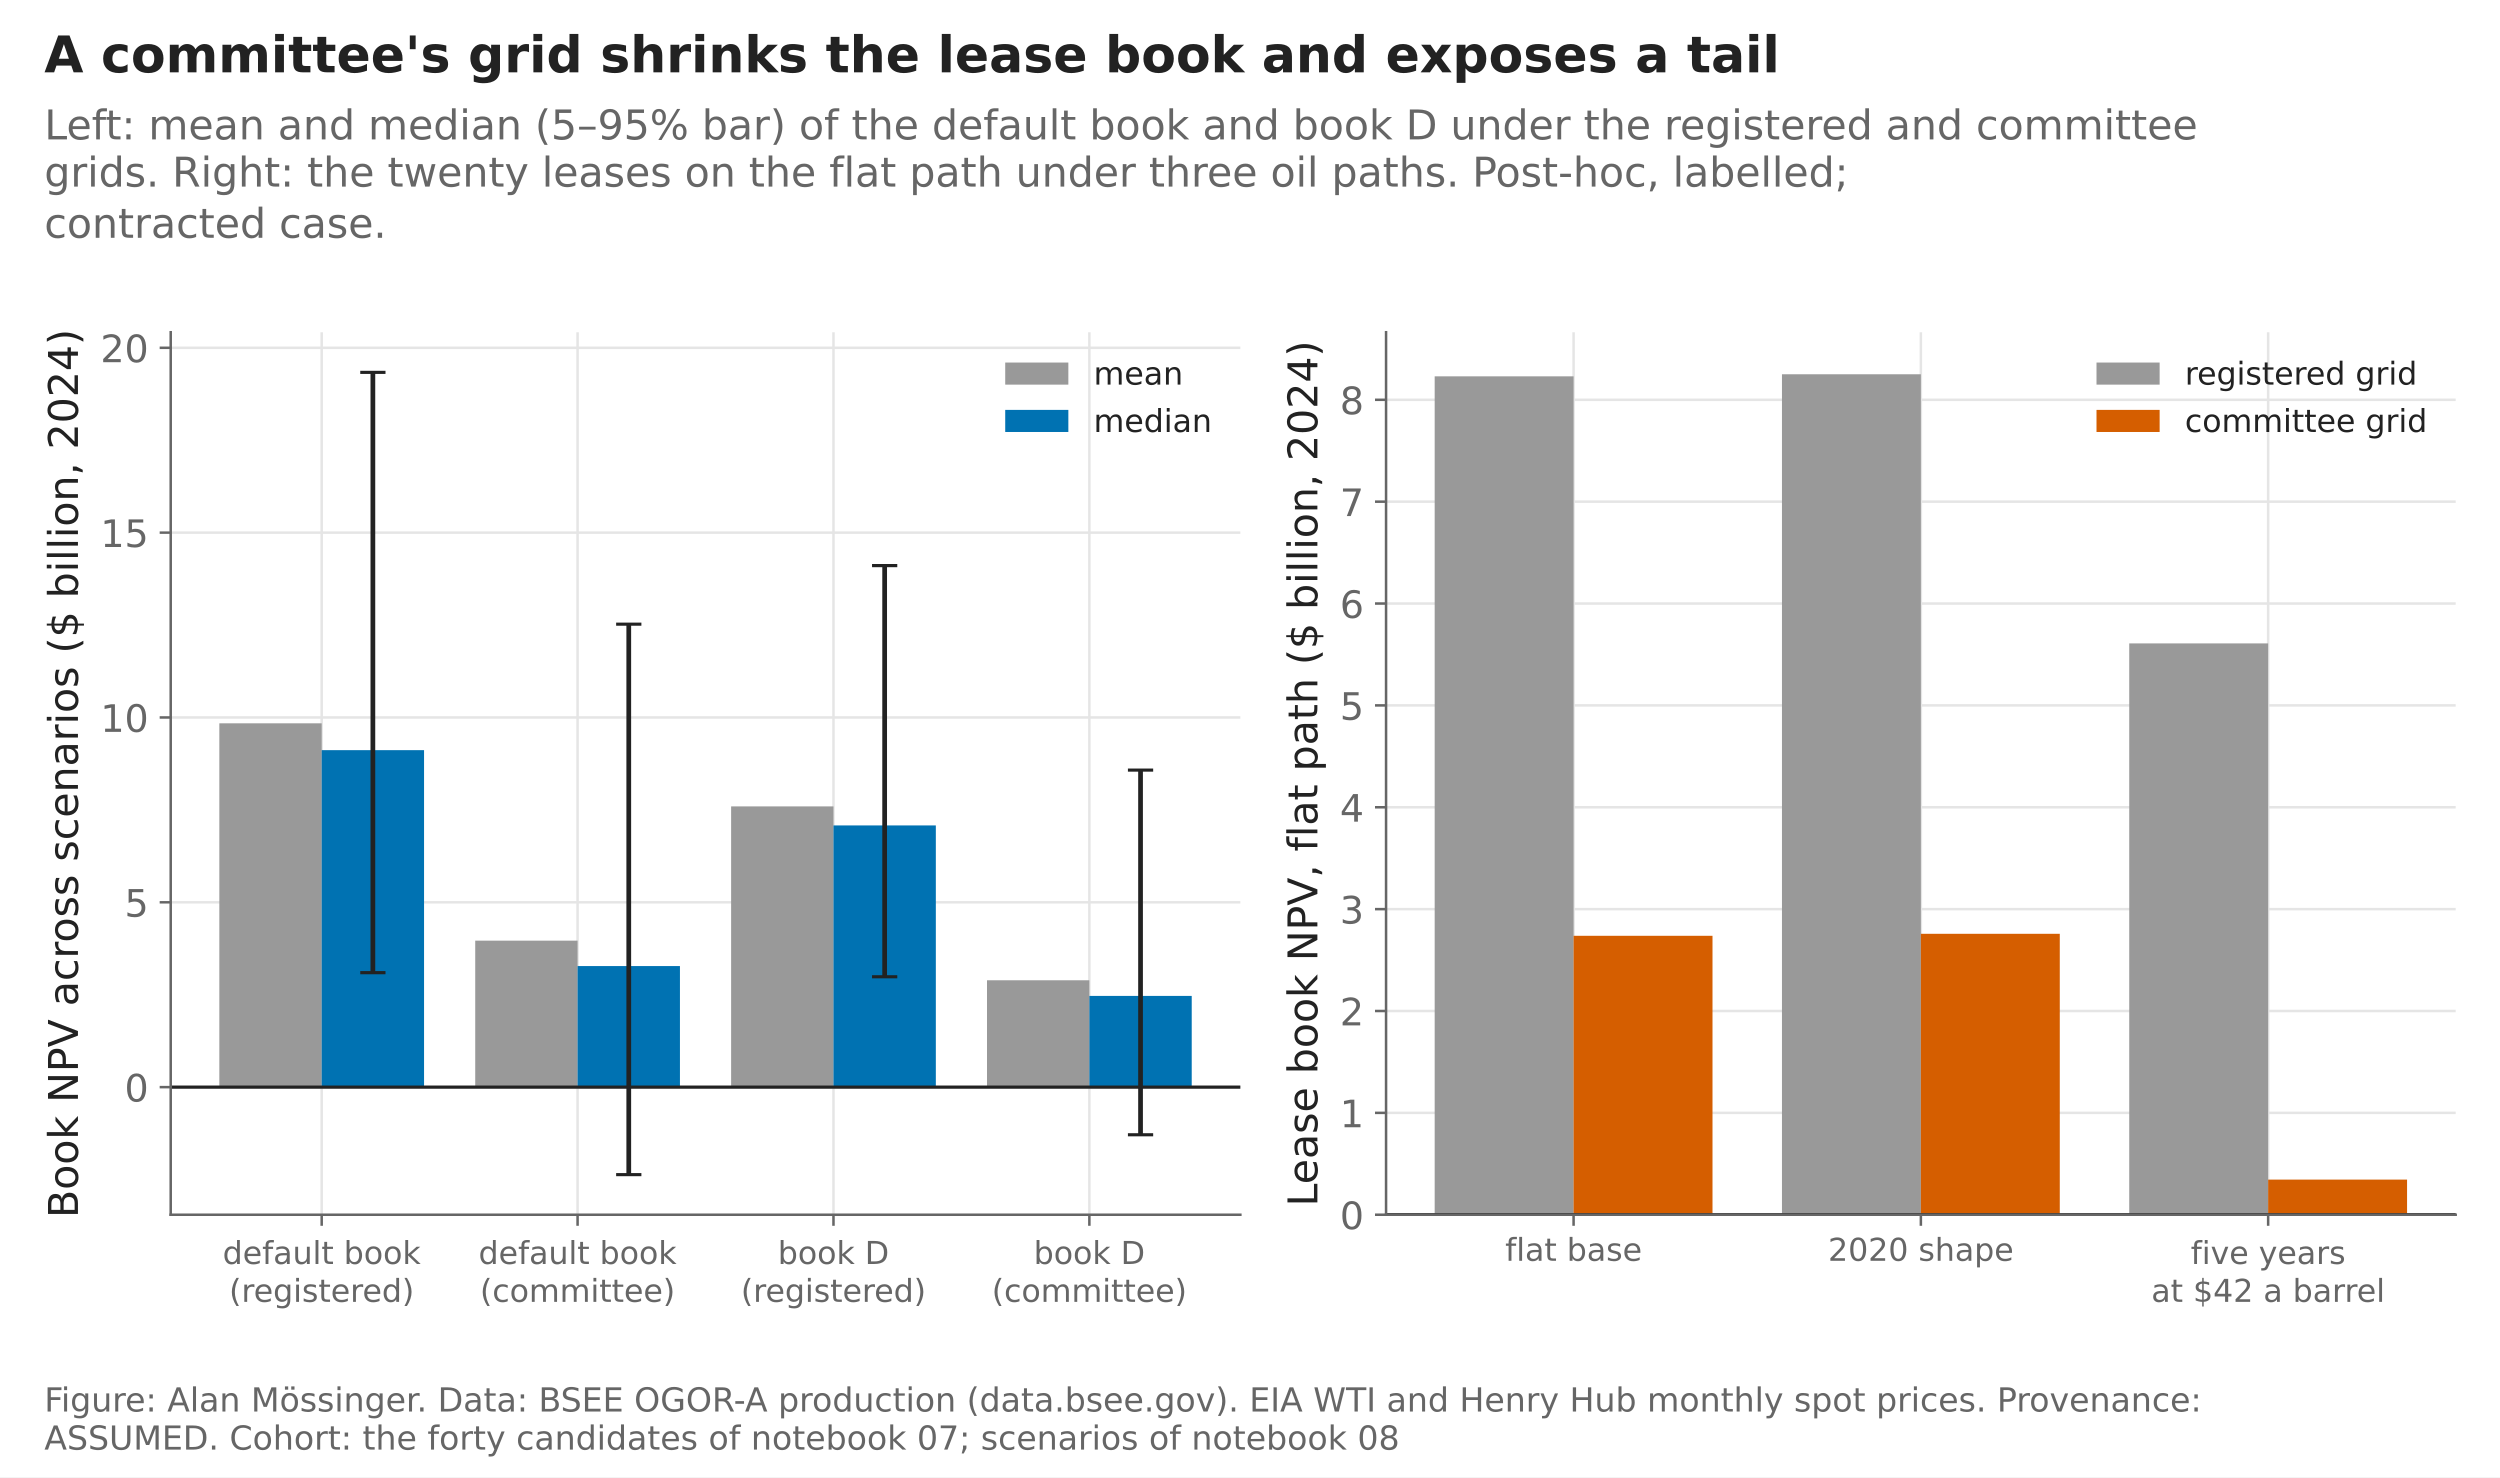
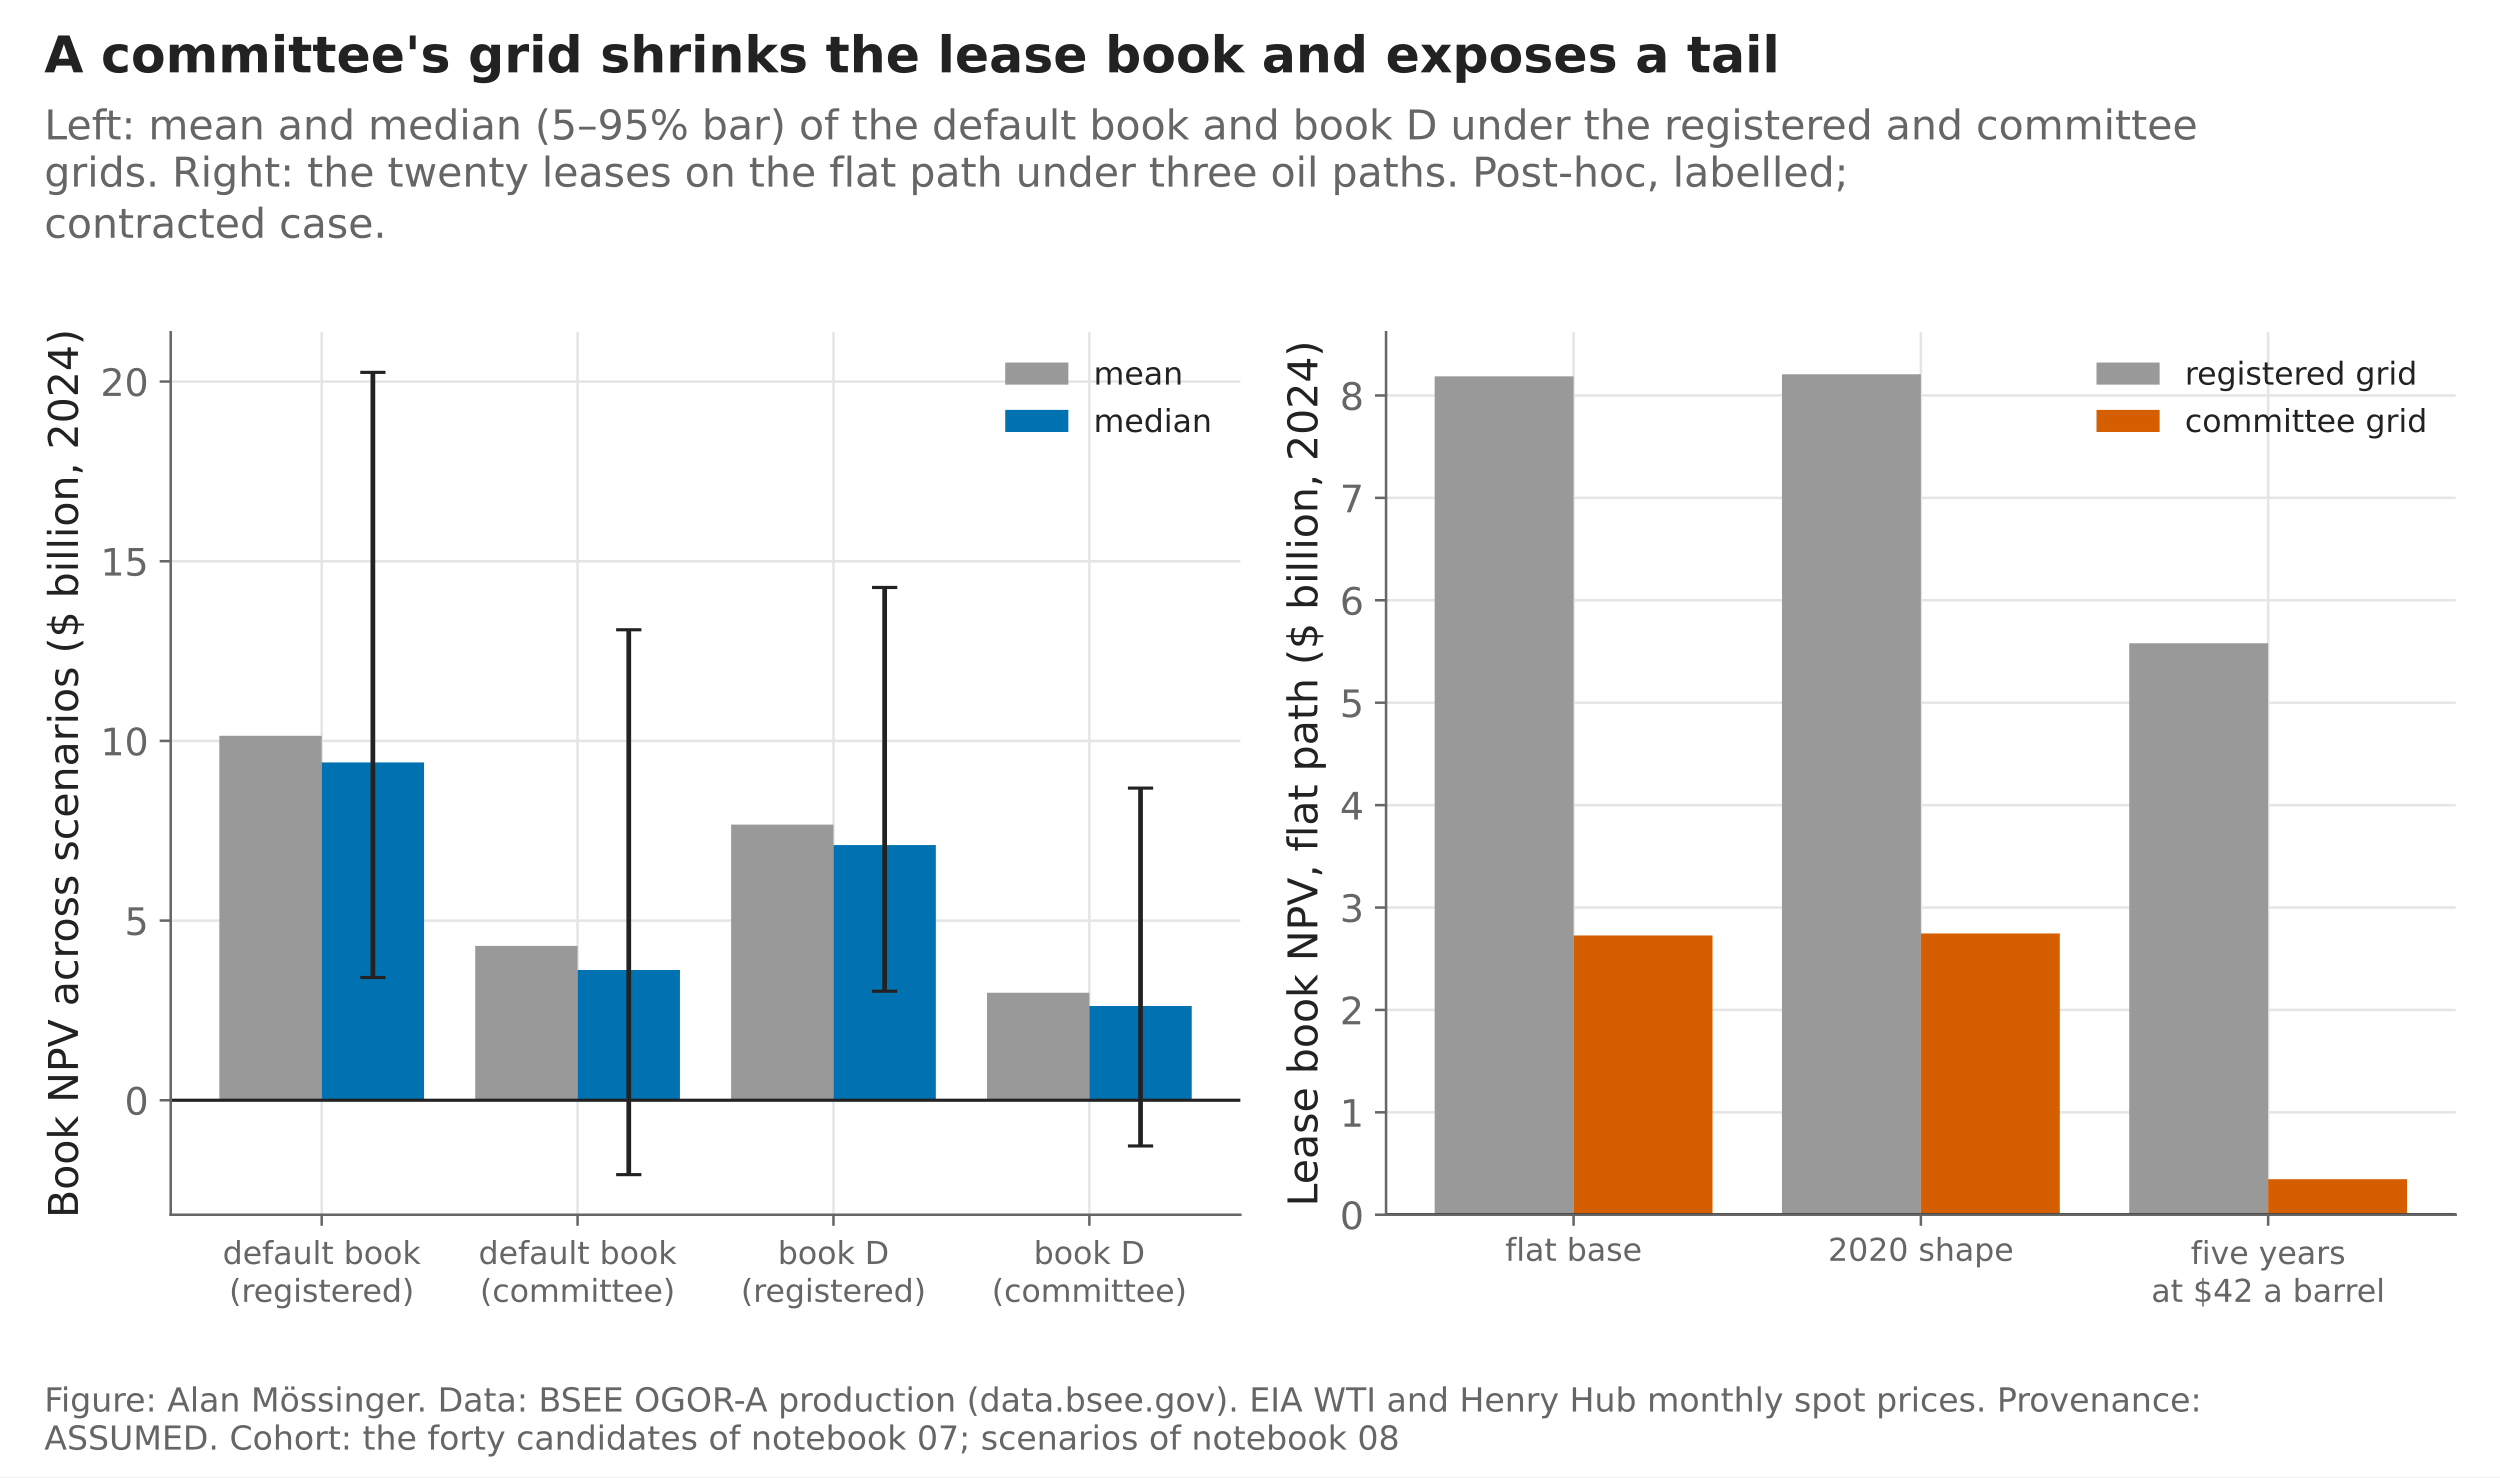
<svg xmlns="http://www.w3.org/2000/svg" xmlns:xlink="http://www.w3.org/1999/xlink" width="792pt" height="468pt" viewBox="0 0 792 468" version="1.1">
  <defs>
    <style type="text/css">*{stroke-linejoin: round; stroke-linecap: butt}</style>
  </defs>
  <g id="figure_1">
    <g id="patch_1">
      <path d="M 0 468  L 792 468  L 792 0  L 0 0  z " style="fill: #ffffff" />
    </g>
    <g id="axes_1">
      <g id="patch_2">
        <path d="M 54.083 384.829  L 392.94 384.829  L 392.94 105.254  L 54.083 105.254  z " style="fill: #ffffff" />
      </g>
      <g id="matplotlib.axis_1">
        <g id="xtick_1">
          <g id="line2d_1">
-             <path d="M 101.912 384.829  L 101.912 105.254  " clip-path="url(#p8eda02b786)" style="fill: none; stroke: #e5e5e5; stroke-width: 0.8; stroke-linecap: square" />
+             <path d="M 101.912 384.829  L 101.912 105.254  " clip-path="url(#p2b131b1a45)" style="fill: none; stroke: #e5e5e5; stroke-width: 0.8; stroke-linecap: square" />
          </g>
          <g id="line2d_2">
            <defs>
              <path id="me00eba5936" d="M 0 0  L 0 3.5  " style="stroke: #666666; stroke-width: 0.8" />
            </defs>
            <g>
              <use xlink:href="#me00eba5936" x="101.912" y="384.829" style="fill: #666666; stroke: #666666; stroke-width: 0.8" />
            </g>
          </g>
          <g id="text_1">
            <text style="font-size: 10px; font-family: 'DejaVu Sans', 'Bitstream Vera Sans', 'Computer Modern Sans Serif', 'Lucida Grande', 'Verdana', 'Geneva', 'Lucid', 'Arial', 'Helvetica', 'Avant Garde', sans-serif; fill: #666666" transform="translate(70.54183 400.4288)">default book</text>
            <text style="font-size: 10px; font-family: 'DejaVu Sans', 'Bitstream Vera Sans', 'Computer Modern Sans Serif', 'Lucida Grande', 'Verdana', 'Geneva', 'Lucid', 'Arial', 'Helvetica', 'Avant Garde', sans-serif; fill: #666666" transform="translate(72.58792 412.4316)">(registered)</text>
          </g>
        </g>
        <g id="xtick_2">
          <g id="line2d_3">
-             <path d="M 182.978 384.829  L 182.978 105.254  " clip-path="url(#p8eda02b786)" style="fill: none; stroke: #e5e5e5; stroke-width: 0.8; stroke-linecap: square" />
+             <path d="M 182.978 384.829  L 182.978 105.254  " clip-path="url(#p2b131b1a45)" style="fill: none; stroke: #e5e5e5; stroke-width: 0.8; stroke-linecap: square" />
          </g>
          <g id="line2d_4">
            <g>
              <use xlink:href="#me00eba5936" x="182.978" y="384.829" style="fill: #666666; stroke: #666666; stroke-width: 0.8" />
            </g>
          </g>
          <g id="text_2">
            <text style="font-size: 10px; font-family: 'DejaVu Sans', 'Bitstream Vera Sans', 'Computer Modern Sans Serif', 'Lucida Grande', 'Verdana', 'Geneva', 'Lucid', 'Arial', 'Helvetica', 'Avant Garde', sans-serif; fill: #666666" transform="translate(151.6081 400.4288)">default book</text>
            <text style="font-size: 10px; font-family: 'DejaVu Sans', 'Bitstream Vera Sans', 'Computer Modern Sans Serif', 'Lucida Grande', 'Verdana', 'Geneva', 'Lucid', 'Arial', 'Helvetica', 'Avant Garde', sans-serif; fill: #666666" transform="translate(152.0651 412.4316)">(committee)</text>
          </g>
        </g>
        <g id="xtick_3">
          <g id="line2d_5">
-             <path d="M 264.045 384.829  L 264.045 105.254  " clip-path="url(#p8eda02b786)" style="fill: none; stroke: #e5e5e5; stroke-width: 0.8; stroke-linecap: square" />
+             <path d="M 264.045 384.829  L 264.045 105.254  " clip-path="url(#p2b131b1a45)" style="fill: none; stroke: #e5e5e5; stroke-width: 0.8; stroke-linecap: square" />
          </g>
          <g id="line2d_6">
            <g>
              <use xlink:href="#me00eba5936" x="264.045" y="384.829" style="fill: #666666; stroke: #666666; stroke-width: 0.8" />
            </g>
          </g>
          <g id="text_3">
            <text style="font-size: 10px; font-family: 'DejaVu Sans', 'Bitstream Vera Sans', 'Computer Modern Sans Serif', 'Lucida Grande', 'Verdana', 'Geneva', 'Lucid', 'Arial', 'Helvetica', 'Avant Garde', sans-serif; fill: #666666" transform="translate(246.4173 400.4288)">book D</text>
            <text style="font-size: 10px; font-family: 'DejaVu Sans', 'Bitstream Vera Sans', 'Computer Modern Sans Serif', 'Lucida Grande', 'Verdana', 'Geneva', 'Lucid', 'Arial', 'Helvetica', 'Avant Garde', sans-serif; fill: #666666" transform="translate(234.7204 412.4316)">(registered)</text>
          </g>
        </g>
        <g id="xtick_4">
          <g id="line2d_7">
-             <path d="M 345.111 384.829  L 345.111 105.254  " clip-path="url(#p8eda02b786)" style="fill: none; stroke: #e5e5e5; stroke-width: 0.8; stroke-linecap: square" />
+             <path d="M 345.111 384.829  L 345.111 105.254  " clip-path="url(#p2b131b1a45)" style="fill: none; stroke: #e5e5e5; stroke-width: 0.8; stroke-linecap: square" />
          </g>
          <g id="line2d_8">
            <g>
              <use xlink:href="#me00eba5936" x="345.111" y="384.829" style="fill: #666666; stroke: #666666; stroke-width: 0.8" />
            </g>
          </g>
          <g id="text_4">
            <text style="font-size: 10px; font-family: 'DejaVu Sans', 'Bitstream Vera Sans', 'Computer Modern Sans Serif', 'Lucida Grande', 'Verdana', 'Geneva', 'Lucid', 'Arial', 'Helvetica', 'Avant Garde', sans-serif; fill: #666666" transform="translate(327.4836 400.4288)">book D</text>
            <text style="font-size: 10px; font-family: 'DejaVu Sans', 'Bitstream Vera Sans', 'Computer Modern Sans Serif', 'Lucida Grande', 'Verdana', 'Geneva', 'Lucid', 'Arial', 'Helvetica', 'Avant Garde', sans-serif; fill: #666666" transform="translate(314.1976 412.4316)">(committee)</text>
          </g>
        </g>
      </g>
      <g id="matplotlib.axis_2">
        <g id="ytick_1">
          <g id="line2d_9">
-             <path d="M 54.083 344.402  L 392.94 344.402  " clip-path="url(#p8eda02b786)" style="fill: none; stroke: #e5e5e5; stroke-width: 0.8; stroke-linecap: square" />
+             <path d="M 54.083 348.559  L 392.94 348.559  " clip-path="url(#p2b131b1a45)" style="fill: none; stroke: #e5e5e5; stroke-width: 0.8; stroke-linecap: square" />
          </g>
          <g id="line2d_10">
            <defs>
              <path id="mce5acbc380" d="M 0 0  L -3.5 0  " style="stroke: #666666; stroke-width: 0.8" />
            </defs>
            <g>
-               <use xlink:href="#mce5acbc380" x="54.083" y="344.402" style="fill: #666666; stroke: #666666; stroke-width: 0.8" />
+               <use xlink:href="#mce5acbc380" x="54.083" y="348.559" style="fill: #666666; stroke: #666666; stroke-width: 0.8" />
            </g>
          </g>
          <g id="text_5">
-             <text style="font-size: 12px; font-family: 'DejaVu Sans', 'Bitstream Vera Sans', 'Computer Modern Sans Serif', 'Lucida Grande', 'Verdana', 'Geneva', 'Lucid', 'Arial', 'Helvetica', 'Avant Garde', sans-serif; text-anchor: end; fill: #666666" x="47.083" y="348.961" transform="rotate(-0 47.08305 348.961)">0</text>
+             <text style="font-size: 12px; font-family: 'DejaVu Sans', 'Bitstream Vera Sans', 'Computer Modern Sans Serif', 'Lucida Grande', 'Verdana', 'Geneva', 'Lucid', 'Arial', 'Helvetica', 'Avant Garde', sans-serif; text-anchor: end; fill: #666666" x="47.083" y="353.117" transform="rotate(-0 47.08305 353.1173)">0</text>
          </g>
        </g>
        <g id="ytick_2">
          <g id="line2d_11">
-             <path d="M 54.083 285.848  L 392.94 285.848  " clip-path="url(#p8eda02b786)" style="fill: none; stroke: #e5e5e5; stroke-width: 0.8; stroke-linecap: square" />
+             <path d="M 54.083 291.64  L 392.94 291.64  " clip-path="url(#p2b131b1a45)" style="fill: none; stroke: #e5e5e5; stroke-width: 0.8; stroke-linecap: square" />
          </g>
          <g id="line2d_12">
            <g>
-               <use xlink:href="#mce5acbc380" x="54.083" y="285.848" style="fill: #666666; stroke: #666666; stroke-width: 0.8" />
+               <use xlink:href="#mce5acbc380" x="54.083" y="291.64" style="fill: #666666; stroke: #666666; stroke-width: 0.8" />
            </g>
          </g>
          <g id="text_6">
-             <text style="font-size: 12px; font-family: 'DejaVu Sans', 'Bitstream Vera Sans', 'Computer Modern Sans Serif', 'Lucida Grande', 'Verdana', 'Geneva', 'Lucid', 'Arial', 'Helvetica', 'Avant Garde', sans-serif; text-anchor: end; fill: #666666" x="47.083" y="290.406" transform="rotate(-0 47.08305 290.4064)">5</text>
+             <text style="font-size: 12px; font-family: 'DejaVu Sans', 'Bitstream Vera Sans', 'Computer Modern Sans Serif', 'Lucida Grande', 'Verdana', 'Geneva', 'Lucid', 'Arial', 'Helvetica', 'Avant Garde', sans-serif; text-anchor: end; fill: #666666" x="47.083" y="296.198" transform="rotate(-0 47.08305 296.1983)">5</text>
          </g>
        </g>
        <g id="ytick_3">
          <g id="line2d_13">
-             <path d="M 54.083 227.293  L 392.94 227.293  " clip-path="url(#p8eda02b786)" style="fill: none; stroke: #e5e5e5; stroke-width: 0.8; stroke-linecap: square" />
+             <path d="M 54.083 234.721  L 392.94 234.721  " clip-path="url(#p2b131b1a45)" style="fill: none; stroke: #e5e5e5; stroke-width: 0.8; stroke-linecap: square" />
          </g>
          <g id="line2d_14">
            <g>
-               <use xlink:href="#mce5acbc380" x="54.083" y="227.293" style="fill: #666666; stroke: #666666; stroke-width: 0.8" />
+               <use xlink:href="#mce5acbc380" x="54.083" y="234.721" style="fill: #666666; stroke: #666666; stroke-width: 0.8" />
            </g>
          </g>
          <g id="text_7">
-             <text style="font-size: 12px; font-family: 'DejaVu Sans', 'Bitstream Vera Sans', 'Computer Modern Sans Serif', 'Lucida Grande', 'Verdana', 'Geneva', 'Lucid', 'Arial', 'Helvetica', 'Avant Garde', sans-serif; text-anchor: end; fill: #666666" x="47.083" y="231.852" transform="rotate(-0 47.08305 231.8518)">10</text>
+             <text style="font-size: 12px; font-family: 'DejaVu Sans', 'Bitstream Vera Sans', 'Computer Modern Sans Serif', 'Lucida Grande', 'Verdana', 'Geneva', 'Lucid', 'Arial', 'Helvetica', 'Avant Garde', sans-serif; text-anchor: end; fill: #666666" x="47.083" y="239.279" transform="rotate(-0 47.08305 239.2792)">10</text>
          </g>
        </g>
        <g id="ytick_4">
          <g id="line2d_15">
-             <path d="M 54.083 168.739  L 392.94 168.739  " clip-path="url(#p8eda02b786)" style="fill: none; stroke: #e5e5e5; stroke-width: 0.8; stroke-linecap: square" />
+             <path d="M 54.083 177.802  L 392.94 177.802  " clip-path="url(#p2b131b1a45)" style="fill: none; stroke: #e5e5e5; stroke-width: 0.8; stroke-linecap: square" />
          </g>
          <g id="line2d_16">
            <g>
-               <use xlink:href="#mce5acbc380" x="54.083" y="168.739" style="fill: #666666; stroke: #666666; stroke-width: 0.8" />
+               <use xlink:href="#mce5acbc380" x="54.083" y="177.802" style="fill: #666666; stroke: #666666; stroke-width: 0.8" />
            </g>
          </g>
          <g id="text_8">
-             <text style="font-size: 12px; font-family: 'DejaVu Sans', 'Bitstream Vera Sans', 'Computer Modern Sans Serif', 'Lucida Grande', 'Verdana', 'Geneva', 'Lucid', 'Arial', 'Helvetica', 'Avant Garde', sans-serif; text-anchor: end; fill: #666666" x="47.083" y="173.297" transform="rotate(-0 47.08305 173.2972)">15</text>
+             <text style="font-size: 12px; font-family: 'DejaVu Sans', 'Bitstream Vera Sans', 'Computer Modern Sans Serif', 'Lucida Grande', 'Verdana', 'Geneva', 'Lucid', 'Arial', 'Helvetica', 'Avant Garde', sans-serif; text-anchor: end; fill: #666666" x="47.083" y="182.36" transform="rotate(-0 47.08305 182.3602)">15</text>
          </g>
        </g>
        <g id="ytick_5">
          <g id="line2d_17">
-             <path d="M 54.083 110.184  L 392.94 110.184  " clip-path="url(#p8eda02b786)" style="fill: none; stroke: #e5e5e5; stroke-width: 0.8; stroke-linecap: square" />
+             <path d="M 54.083 120.882  L 392.94 120.882  " clip-path="url(#p2b131b1a45)" style="fill: none; stroke: #e5e5e5; stroke-width: 0.8; stroke-linecap: square" />
          </g>
          <g id="line2d_18">
            <g>
-               <use xlink:href="#mce5acbc380" x="54.083" y="110.184" style="fill: #666666; stroke: #666666; stroke-width: 0.8" />
+               <use xlink:href="#mce5acbc380" x="54.083" y="120.882" style="fill: #666666; stroke: #666666; stroke-width: 0.8" />
            </g>
          </g>
          <g id="text_9">
-             <text style="font-size: 12px; font-family: 'DejaVu Sans', 'Bitstream Vera Sans', 'Computer Modern Sans Serif', 'Lucida Grande', 'Verdana', 'Geneva', 'Lucid', 'Arial', 'Helvetica', 'Avant Garde', sans-serif; text-anchor: end; fill: #666666" x="47.083" y="114.743" transform="rotate(-0 47.08305 114.7426)">20</text>
+             <text style="font-size: 12px; font-family: 'DejaVu Sans', 'Bitstream Vera Sans', 'Computer Modern Sans Serif', 'Lucida Grande', 'Verdana', 'Geneva', 'Lucid', 'Arial', 'Helvetica', 'Avant Garde', sans-serif; text-anchor: end; fill: #666666" x="47.083" y="125.441" transform="rotate(-0 47.08305 125.4411)">20</text>
          </g>
        </g>
        <g id="text_10">
          <text style="font-size: 13px; font-family: 'DejaVu Sans', 'Bitstream Vera Sans', 'Computer Modern Sans Serif', 'Lucida Grande', 'Verdana', 'Geneva', 'Lucid', 'Arial', 'Helvetica', 'Avant Garde', sans-serif; text-anchor: middle; fill: #222222" x="24.69" y="245.042" transform="rotate(-90 24.69 245.0417)">Book NPV across scenarios ($ billion, 2024)</text>
        </g>
      </g>
      <g id="patch_3">
-         <path d="M 69.486 344.402  L 101.912 344.402  L 101.912 229.146  L 69.486 229.146  z " clip-path="url(#p8eda02b786)" style="fill: #999999" />
+         <path d="M 69.486 348.559  L 101.912 348.559  L 101.912 233.099  L 69.486 233.099  z " clip-path="url(#p2b131b1a45)" style="fill: #999999" />
      </g>
      <g id="patch_4">
-         <path d="M 150.552 344.402  L 182.978 344.402  L 182.978 297.996  L 150.552 297.996  z " clip-path="url(#p8eda02b786)" style="fill: #999999" />
+         <path d="M 150.552 348.559  L 182.978 348.559  L 182.978 299.663  L 150.552 299.663  z " clip-path="url(#p2b131b1a45)" style="fill: #999999" />
      </g>
      <g id="patch_5">
-         <path d="M 231.618 344.402  L 264.045 344.402  L 264.045 255.466  L 231.618 255.466  z " clip-path="url(#p8eda02b786)" style="fill: #999999" />
+         <path d="M 231.618 348.559  L 264.045 348.559  L 264.045 261.234  L 231.618 261.234  z " clip-path="url(#p2b131b1a45)" style="fill: #999999" />
      </g>
      <g id="patch_6">
-         <path d="M 312.684 344.402  L 345.111 344.402  L 345.111 310.549  L 312.684 310.549  z " clip-path="url(#p8eda02b786)" style="fill: #999999" />
+         <path d="M 312.684 348.559  L 345.111 348.559  L 345.111 314.506  L 312.684 314.506  z " clip-path="url(#p2b131b1a45)" style="fill: #999999" />
      </g>
      <g id="patch_7">
-         <path d="M 101.912 344.402  L 134.339 344.402  L 134.339 237.648  L 101.912 237.648  z " clip-path="url(#p8eda02b786)" style="fill: #0072b2" />
+         <path d="M 101.912 348.559  L 134.339 348.559  L 134.339 241.541  L 101.912 241.541  z " clip-path="url(#p2b131b1a45)" style="fill: #0072b2" />
      </g>
      <g id="patch_8">
-         <path d="M 182.978 344.402  L 215.405 344.402  L 215.405 306.049  L 182.978 306.049  z " clip-path="url(#p8eda02b786)" style="fill: #0072b2" />
+         <path d="M 182.978 348.559  L 215.405 348.559  L 215.405 307.3  L 182.978 307.3  z " clip-path="url(#p2b131b1a45)" style="fill: #0072b2" />
      </g>
      <g id="patch_9">
-         <path d="M 264.045 344.402  L 296.471 344.402  L 296.471 261.496  L 264.045 261.496  z " clip-path="url(#p8eda02b786)" style="fill: #0072b2" />
+         <path d="M 264.045 348.559  L 296.471 348.559  L 296.471 267.716  L 264.045 267.716  z " clip-path="url(#p2b131b1a45)" style="fill: #0072b2" />
      </g>
      <g id="patch_10">
-         <path d="M 345.111 344.402  L 377.537 344.402  L 377.537 315.506  L 345.111 315.506  z " clip-path="url(#p8eda02b786)" style="fill: #0072b2" />
+         <path d="M 345.111 348.559  L 377.537 348.559  L 377.537 318.701  L 345.111 318.701  z " clip-path="url(#p2b131b1a45)" style="fill: #0072b2" />
      </g>
      <g id="LineCollection_1">
-         <path d="M 118.125 308.142  L 118.125 117.962  " clip-path="url(#p8eda02b786)" style="fill: none; stroke: #222222; stroke-width: 1.5" />
-         <path d="M 199.192 372.121  L 199.192 197.73  " clip-path="url(#p8eda02b786)" style="fill: none; stroke: #222222; stroke-width: 1.5" />
-         <path d="M 280.258 309.445  L 280.258 179.183  " clip-path="url(#p8eda02b786)" style="fill: none; stroke: #222222; stroke-width: 1.5" />
-         <path d="M 361.324 359.497  L 361.324 243.97  " clip-path="url(#p8eda02b786)" style="fill: none; stroke: #222222; stroke-width: 1.5" />
+         <path d="M 118.125 309.686  L 118.125 117.962  " clip-path="url(#p2b131b1a45)" style="fill: none; stroke: #222222; stroke-width: 1.5" />
+         <path d="M 199.192 372.121  L 199.192 199.507  " clip-path="url(#p2b131b1a45)" style="fill: none; stroke: #222222; stroke-width: 1.5" />
+         <path d="M 280.258 314.028  L 280.258 186.106  " clip-path="url(#p2b131b1a45)" style="fill: none; stroke: #222222; stroke-width: 1.5" />
+         <path d="M 361.324 363.046  L 361.324 249.672  " clip-path="url(#p2b131b1a45)" style="fill: none; stroke: #222222; stroke-width: 1.5" />
      </g>
      <g id="line2d_19">
        <defs>
          <path id="mbfc92d100b" d="M 4 0  L -4 -0  " style="stroke: #222222" />
        </defs>
-         <g clip-path="url(#p8eda02b786)">
-           <use xlink:href="#mbfc92d100b" x="118.125" y="308.142" style="fill: #1f77b4; stroke: #222222" />
+         <g clip-path="url(#p2b131b1a45)">
+           <use xlink:href="#mbfc92d100b" x="118.125" y="309.686" style="fill: #1f77b4; stroke: #222222" />
          <use xlink:href="#mbfc92d100b" x="199.192" y="372.121" style="fill: #1f77b4; stroke: #222222" />
-           <use xlink:href="#mbfc92d100b" x="280.258" y="309.445" style="fill: #1f77b4; stroke: #222222" />
-           <use xlink:href="#mbfc92d100b" x="361.324" y="359.497" style="fill: #1f77b4; stroke: #222222" />
+           <use xlink:href="#mbfc92d100b" x="280.258" y="314.028" style="fill: #1f77b4; stroke: #222222" />
+           <use xlink:href="#mbfc92d100b" x="361.324" y="363.046" style="fill: #1f77b4; stroke: #222222" />
        </g>
      </g>
      <g id="line2d_20">
-         <g clip-path="url(#p8eda02b786)">
+         <g clip-path="url(#p2b131b1a45)">
          <use xlink:href="#mbfc92d100b" x="118.125" y="117.962" style="fill: #1f77b4; stroke: #222222" />
-           <use xlink:href="#mbfc92d100b" x="199.192" y="197.73" style="fill: #1f77b4; stroke: #222222" />
-           <use xlink:href="#mbfc92d100b" x="280.258" y="179.183" style="fill: #1f77b4; stroke: #222222" />
-           <use xlink:href="#mbfc92d100b" x="361.324" y="243.97" style="fill: #1f77b4; stroke: #222222" />
+           <use xlink:href="#mbfc92d100b" x="199.192" y="199.507" style="fill: #1f77b4; stroke: #222222" />
+           <use xlink:href="#mbfc92d100b" x="280.258" y="186.106" style="fill: #1f77b4; stroke: #222222" />
+           <use xlink:href="#mbfc92d100b" x="361.324" y="249.672" style="fill: #1f77b4; stroke: #222222" />
        </g>
      </g>
      <g id="line2d_21">
-         <path d="M 54.083 344.402  L 392.94 344.402  " clip-path="url(#p8eda02b786)" style="fill: none; stroke: #222222; stroke-linecap: square" />
+         <path d="M 54.083 348.559  L 392.94 348.559  " clip-path="url(#p2b131b1a45)" style="fill: none; stroke: #222222; stroke-linecap: square" />
      </g>
      <g id="patch_11">
        <path d="M 54.083 384.829  L 54.083 105.254  " style="fill: none; stroke: #666666; stroke-width: 0.8; stroke-linejoin: miter; stroke-linecap: square" />
      </g>
      <g id="patch_12">
        <path d="M 54.083 384.829  L 392.94 384.829  " style="fill: none; stroke: #666666; stroke-width: 0.8; stroke-linejoin: miter; stroke-linecap: square" />
      </g>
      <g id="legend_1">
        <g id="patch_13">
          <path d="M 318.454 121.852  L 338.454 121.852  L 338.454 114.852  L 318.454 114.852  z " style="fill: #999999" />
        </g>
        <g id="text_11">
          <text style="font-size: 10px; font-family: 'DejaVu Sans', 'Bitstream Vera Sans', 'Computer Modern Sans Serif', 'Lucida Grande', 'Verdana', 'Geneva', 'Lucid', 'Arial', 'Helvetica', 'Avant Garde', sans-serif; text-anchor: start; fill: #222222" x="346.454" y="121.852" transform="rotate(-0 346.4541 121.8524)">mean</text>
        </g>
        <g id="patch_14">
          <path d="M 318.454 136.853  L 338.454 136.853  L 338.454 129.853  L 318.454 129.853  z " style="fill: #0072b2" />
        </g>
        <g id="text_12">
          <text style="font-size: 10px; font-family: 'DejaVu Sans', 'Bitstream Vera Sans', 'Computer Modern Sans Serif', 'Lucida Grande', 'Verdana', 'Geneva', 'Lucid', 'Arial', 'Helvetica', 'Avant Garde', sans-serif; text-anchor: start; fill: #222222" x="346.454" y="136.853" transform="rotate(-0 346.4541 136.8532)">median</text>
        </g>
      </g>
    </g>
    <g id="axes_2">
      <g id="patch_15">
        <path d="M 439.103 384.829  L 777.96 384.829  L 777.96 105.254  L 439.103 105.254  z " style="fill: #ffffff" />
      </g>
      <g id="matplotlib.axis_3">
        <g id="xtick_5">
          <g id="line2d_22">
-             <path d="M 498.513 384.829  L 498.513 105.254  " clip-path="url(#pce0c19ef88)" style="fill: none; stroke: #e5e5e5; stroke-width: 0.8; stroke-linecap: square" />
+             <path d="M 498.513 384.829  L 498.513 105.254  " clip-path="url(#p6da625a08d)" style="fill: none; stroke: #e5e5e5; stroke-width: 0.8; stroke-linecap: square" />
          </g>
          <g id="line2d_23">
            <g>
              <use xlink:href="#me00eba5936" x="498.513" y="384.829" style="fill: #666666; stroke: #666666; stroke-width: 0.8" />
            </g>
          </g>
          <g id="text_13">
            <text style="font-size: 10px; font-family: 'DejaVu Sans', 'Bitstream Vera Sans', 'Computer Modern Sans Serif', 'Lucida Grande', 'Verdana', 'Geneva', 'Lucid', 'Arial', 'Helvetica', 'Avant Garde', sans-serif; text-anchor: middle; fill: #666666" x="498.513" y="399.428" transform="rotate(-0 498.513 399.4278)">flat base</text>
          </g>
        </g>
        <g id="xtick_6">
          <g id="line2d_24">
-             <path d="M 608.532 384.829  L 608.532 105.254  " clip-path="url(#pce0c19ef88)" style="fill: none; stroke: #e5e5e5; stroke-width: 0.8; stroke-linecap: square" />
+             <path d="M 608.532 384.829  L 608.532 105.254  " clip-path="url(#p6da625a08d)" style="fill: none; stroke: #e5e5e5; stroke-width: 0.8; stroke-linecap: square" />
          </g>
          <g id="line2d_25">
            <g>
              <use xlink:href="#me00eba5936" x="608.532" y="384.829" style="fill: #666666; stroke: #666666; stroke-width: 0.8" />
            </g>
          </g>
          <g id="text_14">
            <text style="font-size: 10px; font-family: 'DejaVu Sans', 'Bitstream Vera Sans', 'Computer Modern Sans Serif', 'Lucida Grande', 'Verdana', 'Geneva', 'Lucid', 'Arial', 'Helvetica', 'Avant Garde', sans-serif; text-anchor: middle; fill: #666666" x="608.532" y="399.428" transform="rotate(-0 608.5315 399.4278)">2020 shape</text>
          </g>
        </g>
        <g id="xtick_7">
          <g id="line2d_26">
-             <path d="M 718.55 384.829  L 718.55 105.254  " clip-path="url(#pce0c19ef88)" style="fill: none; stroke: #e5e5e5; stroke-width: 0.8; stroke-linecap: square" />
+             <path d="M 718.55 384.829  L 718.55 105.254  " clip-path="url(#p6da625a08d)" style="fill: none; stroke: #e5e5e5; stroke-width: 0.8; stroke-linecap: square" />
          </g>
          <g id="line2d_27">
            <g>
              <use xlink:href="#me00eba5936" x="718.55" y="384.829" style="fill: #666666; stroke: #666666; stroke-width: 0.8" />
            </g>
          </g>
          <g id="text_15">
            <text style="font-size: 10px; font-family: 'DejaVu Sans', 'Bitstream Vera Sans', 'Computer Modern Sans Serif', 'Lucida Grande', 'Verdana', 'Geneva', 'Lucid', 'Arial', 'Helvetica', 'Avant Garde', sans-serif; fill: #666666" transform="translate(694.0156 400.4288)">five years</text>
            <text style="font-size: 10px; font-family: 'DejaVu Sans', 'Bitstream Vera Sans', 'Computer Modern Sans Serif', 'Lucida Grande', 'Verdana', 'Geneva', 'Lucid', 'Arial', 'Helvetica', 'Avant Garde', sans-serif; fill: #666666" transform="translate(681.5336 412.4316)">at $42 a barrel</text>
          </g>
        </g>
      </g>
      <g id="matplotlib.axis_4">
        <g id="ytick_6">
          <g id="line2d_28">
-             <path d="M 439.103 384.829  L 777.96 384.829  " clip-path="url(#pce0c19ef88)" style="fill: none; stroke: #e5e5e5; stroke-width: 0.8; stroke-linecap: square" />
+             <path d="M 439.103 384.829  L 777.96 384.829  " clip-path="url(#p6da625a08d)" style="fill: none; stroke: #e5e5e5; stroke-width: 0.8; stroke-linecap: square" />
          </g>
          <g id="line2d_29">
            <g>
              <use xlink:href="#mce5acbc380" x="439.103" y="384.829" style="fill: #666666; stroke: #666666; stroke-width: 0.8" />
            </g>
          </g>
          <g id="text_16">
            <text style="font-size: 12px; font-family: 'DejaVu Sans', 'Bitstream Vera Sans', 'Computer Modern Sans Serif', 'Lucida Grande', 'Verdana', 'Geneva', 'Lucid', 'Arial', 'Helvetica', 'Avant Garde', sans-serif; text-anchor: end; fill: #666666" x="432.103" y="389.388" transform="rotate(-0 432.103 389.388)">0</text>
          </g>
        </g>
        <g id="ytick_7">
          <g id="line2d_30">
-             <path d="M 439.103 352.558  L 777.96 352.558  " clip-path="url(#pce0c19ef88)" style="fill: none; stroke: #e5e5e5; stroke-width: 0.8; stroke-linecap: square" />
+             <path d="M 439.103 352.387  L 777.96 352.387  " clip-path="url(#p6da625a08d)" style="fill: none; stroke: #e5e5e5; stroke-width: 0.8; stroke-linecap: square" />
          </g>
          <g id="line2d_31">
            <g>
-               <use xlink:href="#mce5acbc380" x="439.103" y="352.558" style="fill: #666666; stroke: #666666; stroke-width: 0.8" />
+               <use xlink:href="#mce5acbc380" x="439.103" y="352.387" style="fill: #666666; stroke: #666666; stroke-width: 0.8" />
            </g>
          </g>
          <g id="text_17">
-             <text style="font-size: 12px; font-family: 'DejaVu Sans', 'Bitstream Vera Sans', 'Computer Modern Sans Serif', 'Lucida Grande', 'Verdana', 'Geneva', 'Lucid', 'Arial', 'Helvetica', 'Avant Garde', sans-serif; text-anchor: end; fill: #666666" x="432.103" y="357.117" transform="rotate(-0 432.103 357.117)">1</text>
+             <text style="font-size: 12px; font-family: 'DejaVu Sans', 'Bitstream Vera Sans', 'Computer Modern Sans Serif', 'Lucida Grande', 'Verdana', 'Geneva', 'Lucid', 'Arial', 'Helvetica', 'Avant Garde', sans-serif; text-anchor: end; fill: #666666" x="432.103" y="356.945" transform="rotate(-0 432.103 356.9451)">1</text>
          </g>
        </g>
        <g id="ytick_8">
          <g id="line2d_32">
-             <path d="M 439.103 320.287  L 777.96 320.287  " clip-path="url(#pce0c19ef88)" style="fill: none; stroke: #e5e5e5; stroke-width: 0.8; stroke-linecap: square" />
+             <path d="M 439.103 319.944  L 777.96 319.944  " clip-path="url(#p6da625a08d)" style="fill: none; stroke: #e5e5e5; stroke-width: 0.8; stroke-linecap: square" />
          </g>
          <g id="line2d_33">
            <g>
-               <use xlink:href="#mce5acbc380" x="439.103" y="320.287" style="fill: #666666; stroke: #666666; stroke-width: 0.8" />
+               <use xlink:href="#mce5acbc380" x="439.103" y="319.944" style="fill: #666666; stroke: #666666; stroke-width: 0.8" />
            </g>
          </g>
          <g id="text_18">
-             <text style="font-size: 12px; font-family: 'DejaVu Sans', 'Bitstream Vera Sans', 'Computer Modern Sans Serif', 'Lucida Grande', 'Verdana', 'Geneva', 'Lucid', 'Arial', 'Helvetica', 'Avant Garde', sans-serif; text-anchor: end; fill: #666666" x="432.103" y="324.846" transform="rotate(-0 432.103 324.846)">2</text>
+             <text style="font-size: 12px; font-family: 'DejaVu Sans', 'Bitstream Vera Sans', 'Computer Modern Sans Serif', 'Lucida Grande', 'Verdana', 'Geneva', 'Lucid', 'Arial', 'Helvetica', 'Avant Garde', sans-serif; text-anchor: end; fill: #666666" x="432.103" y="324.502" transform="rotate(-0 432.103 324.5022)">2</text>
          </g>
        </g>
        <g id="ytick_9">
          <g id="line2d_34">
-             <path d="M 439.103 288.016  L 777.96 288.016  " clip-path="url(#pce0c19ef88)" style="fill: none; stroke: #e5e5e5; stroke-width: 0.8; stroke-linecap: square" />
+             <path d="M 439.103 287.501  L 777.96 287.501  " clip-path="url(#p6da625a08d)" style="fill: none; stroke: #e5e5e5; stroke-width: 0.8; stroke-linecap: square" />
          </g>
          <g id="line2d_35">
            <g>
-               <use xlink:href="#mce5acbc380" x="439.103" y="288.016" style="fill: #666666; stroke: #666666; stroke-width: 0.8" />
+               <use xlink:href="#mce5acbc380" x="439.103" y="287.501" style="fill: #666666; stroke: #666666; stroke-width: 0.8" />
            </g>
          </g>
          <g id="text_19">
-             <text style="font-size: 12px; font-family: 'DejaVu Sans', 'Bitstream Vera Sans', 'Computer Modern Sans Serif', 'Lucida Grande', 'Verdana', 'Geneva', 'Lucid', 'Arial', 'Helvetica', 'Avant Garde', sans-serif; text-anchor: end; fill: #666666" x="432.103" y="292.575" transform="rotate(-0 432.103 292.575)">3</text>
+             <text style="font-size: 12px; font-family: 'DejaVu Sans', 'Bitstream Vera Sans', 'Computer Modern Sans Serif', 'Lucida Grande', 'Verdana', 'Geneva', 'Lucid', 'Arial', 'Helvetica', 'Avant Garde', sans-serif; text-anchor: end; fill: #666666" x="432.103" y="292.059" transform="rotate(-0 432.103 292.0593)">3</text>
          </g>
        </g>
        <g id="ytick_10">
          <g id="line2d_36">
-             <path d="M 439.103 255.745  L 777.96 255.745  " clip-path="url(#pce0c19ef88)" style="fill: none; stroke: #e5e5e5; stroke-width: 0.8; stroke-linecap: square" />
+             <path d="M 439.103 255.058  L 777.96 255.058  " clip-path="url(#p6da625a08d)" style="fill: none; stroke: #e5e5e5; stroke-width: 0.8; stroke-linecap: square" />
          </g>
          <g id="line2d_37">
            <g>
-               <use xlink:href="#mce5acbc380" x="439.103" y="255.745" style="fill: #666666; stroke: #666666; stroke-width: 0.8" />
+               <use xlink:href="#mce5acbc380" x="439.103" y="255.058" style="fill: #666666; stroke: #666666; stroke-width: 0.8" />
            </g>
          </g>
          <g id="text_20">
-             <text style="font-size: 12px; font-family: 'DejaVu Sans', 'Bitstream Vera Sans', 'Computer Modern Sans Serif', 'Lucida Grande', 'Verdana', 'Geneva', 'Lucid', 'Arial', 'Helvetica', 'Avant Garde', sans-serif; text-anchor: end; fill: #666666" x="432.103" y="260.304" transform="rotate(-0 432.103 260.304)">4</text>
+             <text style="font-size: 12px; font-family: 'DejaVu Sans', 'Bitstream Vera Sans', 'Computer Modern Sans Serif', 'Lucida Grande', 'Verdana', 'Geneva', 'Lucid', 'Arial', 'Helvetica', 'Avant Garde', sans-serif; text-anchor: end; fill: #666666" x="432.103" y="259.616" transform="rotate(-0 432.103 259.6164)">4</text>
          </g>
        </g>
        <g id="ytick_11">
          <g id="line2d_38">
-             <path d="M 439.103 223.474  L 777.96 223.474  " clip-path="url(#pce0c19ef88)" style="fill: none; stroke: #e5e5e5; stroke-width: 0.8; stroke-linecap: square" />
+             <path d="M 439.103 222.615  L 777.96 222.615  " clip-path="url(#p6da625a08d)" style="fill: none; stroke: #e5e5e5; stroke-width: 0.8; stroke-linecap: square" />
          </g>
          <g id="line2d_39">
            <g>
-               <use xlink:href="#mce5acbc380" x="439.103" y="223.474" style="fill: #666666; stroke: #666666; stroke-width: 0.8" />
+               <use xlink:href="#mce5acbc380" x="439.103" y="222.615" style="fill: #666666; stroke: #666666; stroke-width: 0.8" />
            </g>
          </g>
          <g id="text_21">
-             <text style="font-size: 12px; font-family: 'DejaVu Sans', 'Bitstream Vera Sans', 'Computer Modern Sans Serif', 'Lucida Grande', 'Verdana', 'Geneva', 'Lucid', 'Arial', 'Helvetica', 'Avant Garde', sans-serif; text-anchor: end; fill: #666666" x="432.103" y="228.033" transform="rotate(-0 432.103 228.033)">5</text>
+             <text style="font-size: 12px; font-family: 'DejaVu Sans', 'Bitstream Vera Sans', 'Computer Modern Sans Serif', 'Lucida Grande', 'Verdana', 'Geneva', 'Lucid', 'Arial', 'Helvetica', 'Avant Garde', sans-serif; text-anchor: end; fill: #666666" x="432.103" y="227.174" transform="rotate(-0 432.103 227.1735)">5</text>
          </g>
        </g>
        <g id="ytick_12">
          <g id="line2d_40">
-             <path d="M 439.103 191.203  L 777.96 191.203  " clip-path="url(#pce0c19ef88)" style="fill: none; stroke: #e5e5e5; stroke-width: 0.8; stroke-linecap: square" />
+             <path d="M 439.103 190.172  L 777.96 190.172  " clip-path="url(#p6da625a08d)" style="fill: none; stroke: #e5e5e5; stroke-width: 0.8; stroke-linecap: square" />
          </g>
          <g id="line2d_41">
            <g>
-               <use xlink:href="#mce5acbc380" x="439.103" y="191.203" style="fill: #666666; stroke: #666666; stroke-width: 0.8" />
+               <use xlink:href="#mce5acbc380" x="439.103" y="190.172" style="fill: #666666; stroke: #666666; stroke-width: 0.8" />
            </g>
          </g>
          <g id="text_22">
-             <text style="font-size: 12px; font-family: 'DejaVu Sans', 'Bitstream Vera Sans', 'Computer Modern Sans Serif', 'Lucida Grande', 'Verdana', 'Geneva', 'Lucid', 'Arial', 'Helvetica', 'Avant Garde', sans-serif; text-anchor: end; fill: #666666" x="432.103" y="195.762" transform="rotate(-0 432.103 195.7619)">6</text>
+             <text style="font-size: 12px; font-family: 'DejaVu Sans', 'Bitstream Vera Sans', 'Computer Modern Sans Serif', 'Lucida Grande', 'Verdana', 'Geneva', 'Lucid', 'Arial', 'Helvetica', 'Avant Garde', sans-serif; text-anchor: end; fill: #666666" x="432.103" y="194.731" transform="rotate(-0 432.103 194.7306)">6</text>
          </g>
        </g>
        <g id="ytick_13">
          <g id="line2d_42">
-             <path d="M 439.103 158.932  L 777.96 158.932  " clip-path="url(#pce0c19ef88)" style="fill: none; stroke: #e5e5e5; stroke-width: 0.8; stroke-linecap: square" />
+             <path d="M 439.103 157.729  L 777.96 157.729  " clip-path="url(#p6da625a08d)" style="fill: none; stroke: #e5e5e5; stroke-width: 0.8; stroke-linecap: square" />
          </g>
          <g id="line2d_43">
            <g>
-               <use xlink:href="#mce5acbc380" x="439.103" y="158.932" style="fill: #666666; stroke: #666666; stroke-width: 0.8" />
+               <use xlink:href="#mce5acbc380" x="439.103" y="157.729" style="fill: #666666; stroke: #666666; stroke-width: 0.8" />
            </g>
          </g>
          <g id="text_23">
-             <text style="font-size: 12px; font-family: 'DejaVu Sans', 'Bitstream Vera Sans', 'Computer Modern Sans Serif', 'Lucida Grande', 'Verdana', 'Geneva', 'Lucid', 'Arial', 'Helvetica', 'Avant Garde', sans-serif; text-anchor: end; fill: #666666" x="432.103" y="163.491" transform="rotate(-0 432.103 163.4909)">7</text>
+             <text style="font-size: 12px; font-family: 'DejaVu Sans', 'Bitstream Vera Sans', 'Computer Modern Sans Serif', 'Lucida Grande', 'Verdana', 'Geneva', 'Lucid', 'Arial', 'Helvetica', 'Avant Garde', sans-serif; text-anchor: end; fill: #666666" x="432.103" y="162.288" transform="rotate(-0 432.103 162.2877)">7</text>
          </g>
        </g>
        <g id="ytick_14">
          <g id="line2d_44">
-             <path d="M 439.103 126.661  L 777.96 126.661  " clip-path="url(#pce0c19ef88)" style="fill: none; stroke: #e5e5e5; stroke-width: 0.8; stroke-linecap: square" />
+             <path d="M 439.103 125.286  L 777.96 125.286  " clip-path="url(#p6da625a08d)" style="fill: none; stroke: #e5e5e5; stroke-width: 0.8; stroke-linecap: square" />
          </g>
          <g id="line2d_45">
            <g>
-               <use xlink:href="#mce5acbc380" x="439.103" y="126.661" style="fill: #666666; stroke: #666666; stroke-width: 0.8" />
+               <use xlink:href="#mce5acbc380" x="439.103" y="125.286" style="fill: #666666; stroke: #666666; stroke-width: 0.8" />
            </g>
          </g>
          <g id="text_24">
-             <text style="font-size: 12px; font-family: 'DejaVu Sans', 'Bitstream Vera Sans', 'Computer Modern Sans Serif', 'Lucida Grande', 'Verdana', 'Geneva', 'Lucid', 'Arial', 'Helvetica', 'Avant Garde', sans-serif; text-anchor: end; fill: #666666" x="432.103" y="131.22" transform="rotate(-0 432.103 131.2199)">8</text>
+             <text style="font-size: 12px; font-family: 'DejaVu Sans', 'Bitstream Vera Sans', 'Computer Modern Sans Serif', 'Lucida Grande', 'Verdana', 'Geneva', 'Lucid', 'Arial', 'Helvetica', 'Avant Garde', sans-serif; text-anchor: end; fill: #666666" x="432.103" y="129.845" transform="rotate(-0 432.103 129.8448)">8</text>
          </g>
        </g>
        <g id="text_25">
          <text style="font-size: 13px; font-family: 'DejaVu Sans', 'Bitstream Vera Sans', 'Computer Modern Sans Serif', 'Lucida Grande', 'Verdana', 'Geneva', 'Lucid', 'Arial', 'Helvetica', 'Avant Garde', sans-serif; text-anchor: middle; fill: #222222" x="417.345" y="245.042" transform="rotate(-90 417.345 245.0417)">Lease book NPV, flat path ($ billion, 2024)</text>
        </g>
      </g>
      <g id="patch_16">
-         <path d="M 454.506 384.829  L 498.513 384.829  L 498.513 119.232  L 454.506 119.232  z " clip-path="url(#pce0c19ef88)" style="fill: #999999" />
+         <path d="M 454.506 384.829  L 498.513 384.829  L 498.513 119.232  L 454.506 119.232  z " clip-path="url(#p6da625a08d)" style="fill: #999999" />
      </g>
      <g id="patch_17">
-         <path d="M 564.524 384.829  L 608.532 384.829  L 608.532 118.567  L 564.524 118.567  z " clip-path="url(#pce0c19ef88)" style="fill: #999999" />
+         <path d="M 564.524 384.829  L 608.532 384.829  L 608.532 118.567  L 564.524 118.567  z " clip-path="url(#p6da625a08d)" style="fill: #999999" />
      </g>
      <g id="patch_18">
-         <path d="M 674.543 384.829  L 718.55 384.829  L 718.55 203.827  L 674.543 203.827  z " clip-path="url(#pce0c19ef88)" style="fill: #999999" />
+         <path d="M 674.543 384.829  L 718.55 384.829  L 718.55 203.794  L 674.543 203.794  z " clip-path="url(#p6da625a08d)" style="fill: #999999" />
      </g>
      <g id="patch_19">
-         <path d="M 498.513 384.829  L 542.52 384.829  L 542.52 296.457  L 498.513 296.457  z " clip-path="url(#pce0c19ef88)" style="fill: #d55e00" />
+         <path d="M 498.513 384.829  L 542.52 384.829  L 542.52 296.346  L 498.513 296.346  z " clip-path="url(#p6da625a08d)" style="fill: #d55e00" />
      </g>
      <g id="patch_20">
-         <path d="M 608.532 384.829  L 652.539 384.829  L 652.539 295.827  L 608.532 295.827  z " clip-path="url(#pce0c19ef88)" style="fill: #d55e00" />
+         <path d="M 608.532 384.829  L 652.539 384.829  L 652.539 295.716  L 608.532 295.716  z " clip-path="url(#p6da625a08d)" style="fill: #d55e00" />
      </g>
      <g id="patch_21">
-         <path d="M 718.55 384.829  L 762.557 384.829  L 762.557 373.705  L 718.55 373.705  z " clip-path="url(#pce0c19ef88)" style="fill: #d55e00" />
+         <path d="M 718.55 384.829  L 762.557 384.829  L 762.557 373.563  L 718.55 373.563  z " clip-path="url(#p6da625a08d)" style="fill: #d55e00" />
      </g>
      <g id="line2d_46">
-         <path d="M 439.103 384.829  L 777.96 384.829  " clip-path="url(#pce0c19ef88)" style="fill: none; stroke: #222222; stroke-linecap: square" />
+         <path d="M 439.103 384.829  L 777.96 384.829  " clip-path="url(#p6da625a08d)" style="fill: none; stroke: #222222; stroke-linecap: square" />
      </g>
      <g id="patch_22">
        <path d="M 439.103 384.829  L 439.103 105.254  " style="fill: none; stroke: #666666; stroke-width: 0.8; stroke-linejoin: miter; stroke-linecap: square" />
      </g>
      <g id="patch_23">
        <path d="M 439.103 384.829  L 777.96 384.829  " style="fill: none; stroke: #666666; stroke-width: 0.8; stroke-linejoin: miter; stroke-linecap: square" />
      </g>
      <g id="legend_2">
        <g id="patch_24">
          <path d="M 664.173 121.852  L 684.173 121.852  L 684.173 114.852  L 664.173 114.852  z " style="fill: #999999" />
        </g>
        <g id="text_26">
          <text style="font-size: 10px; font-family: 'DejaVu Sans', 'Bitstream Vera Sans', 'Computer Modern Sans Serif', 'Lucida Grande', 'Verdana', 'Geneva', 'Lucid', 'Arial', 'Helvetica', 'Avant Garde', sans-serif; text-anchor: start; fill: #222222" x="692.173" y="121.852" transform="rotate(-0 692.1725 121.8524)">registered grid</text>
        </g>
        <g id="patch_25">
          <path d="M 664.173 136.853  L 684.173 136.853  L 684.173 129.853  L 664.173 129.853  z " style="fill: #d55e00" />
        </g>
        <g id="text_27">
          <text style="font-size: 10px; font-family: 'DejaVu Sans', 'Bitstream Vera Sans', 'Computer Modern Sans Serif', 'Lucida Grande', 'Verdana', 'Geneva', 'Lucid', 'Arial', 'Helvetica', 'Avant Garde', sans-serif; text-anchor: start; fill: #222222" x="692.173" y="136.853" transform="rotate(-0 692.1725 136.8532)">committee grid</text>
        </g>
      </g>
    </g>
    <g id="text_28">
      <text style="font-weight: 700; font-size: 16px; font-family: 'DejaVu Sans', 'Bitstream Vera Sans', 'Computer Modern Sans Serif', 'Lucida Grande', 'Verdana', 'Geneva', 'Lucid', 'Arial', 'Helvetica', 'Avant Garde', sans-serif; text-anchor: start; fill: #222222" x="14.04" y="22.913" transform="rotate(-0 14.04 22.9125)">A committee's grid shrinks the lease book and exposes a tail</text>
    </g>
    <g id="text_29">
      <text style="font-size: 13px; font-family: 'DejaVu Sans', 'Bitstream Vera Sans', 'Computer Modern Sans Serif', 'Lucida Grande', 'Verdana', 'Geneva', 'Lucid', 'Arial', 'Helvetica', 'Avant Garde', sans-serif; fill: #666666" transform="translate(14.04 44.16619)">Left: mean and median (5–95% bar) of the default book and book D under the registered and committee</text>
      <text style="font-size: 13px; font-family: 'DejaVu Sans', 'Bitstream Vera Sans', 'Computer Modern Sans Serif', 'Lucida Grande', 'Verdana', 'Geneva', 'Lucid', 'Arial', 'Helvetica', 'Avant Garde', sans-serif; fill: #666666" transform="translate(14.04 59.11619)">grids. Right: the twenty leases on the flat path under three oil paths. Post-hoc, labelled;</text>
      <text style="font-size: 13px; font-family: 'DejaVu Sans', 'Bitstream Vera Sans', 'Computer Modern Sans Serif', 'Lucida Grande', 'Verdana', 'Geneva', 'Lucid', 'Arial', 'Helvetica', 'Avant Garde', sans-serif; fill: #666666" transform="translate(14.04 75.32556)">contracted case.</text>
    </g>
    <g id="text_30">
      <text style="font-size: 10.5px; font-family: 'DejaVu Sans', 'Bitstream Vera Sans', 'Computer Modern Sans Serif', 'Lucida Grande', 'Verdana', 'Geneva', 'Lucid', 'Arial', 'Helvetica', 'Avant Garde', sans-serif; fill: #666666" transform="translate(14.04 447.1688)">Figure: Alan Mössinger. Data: BSEE OGOR-A production (data.bsee.gov). EIA WTI and Henry Hub monthly spot prices. Provenance:</text>
      <text style="font-size: 10.5px; font-family: 'DejaVu Sans', 'Bitstream Vera Sans', 'Computer Modern Sans Serif', 'Lucida Grande', 'Verdana', 'Geneva', 'Lucid', 'Arial', 'Helvetica', 'Avant Garde', sans-serif; fill: #666666" transform="translate(14.04 459.2438)">ASSUMED. Cohort: the forty candidates of notebook 07; scenarios of notebook 08</text>
    </g>
  </g>
  <defs>
-     <clipPath id="p8eda02b786">
+     <clipPath id="p2b131b1a45">
      <rect x="54.083" y="105.254" width="338.857" height="279.575" />
    </clipPath>
-     <clipPath id="pce0c19ef88">
+     <clipPath id="p6da625a08d">
      <rect x="439.103" y="105.254" width="338.857" height="279.575" />
    </clipPath>
  </defs>
</svg>
